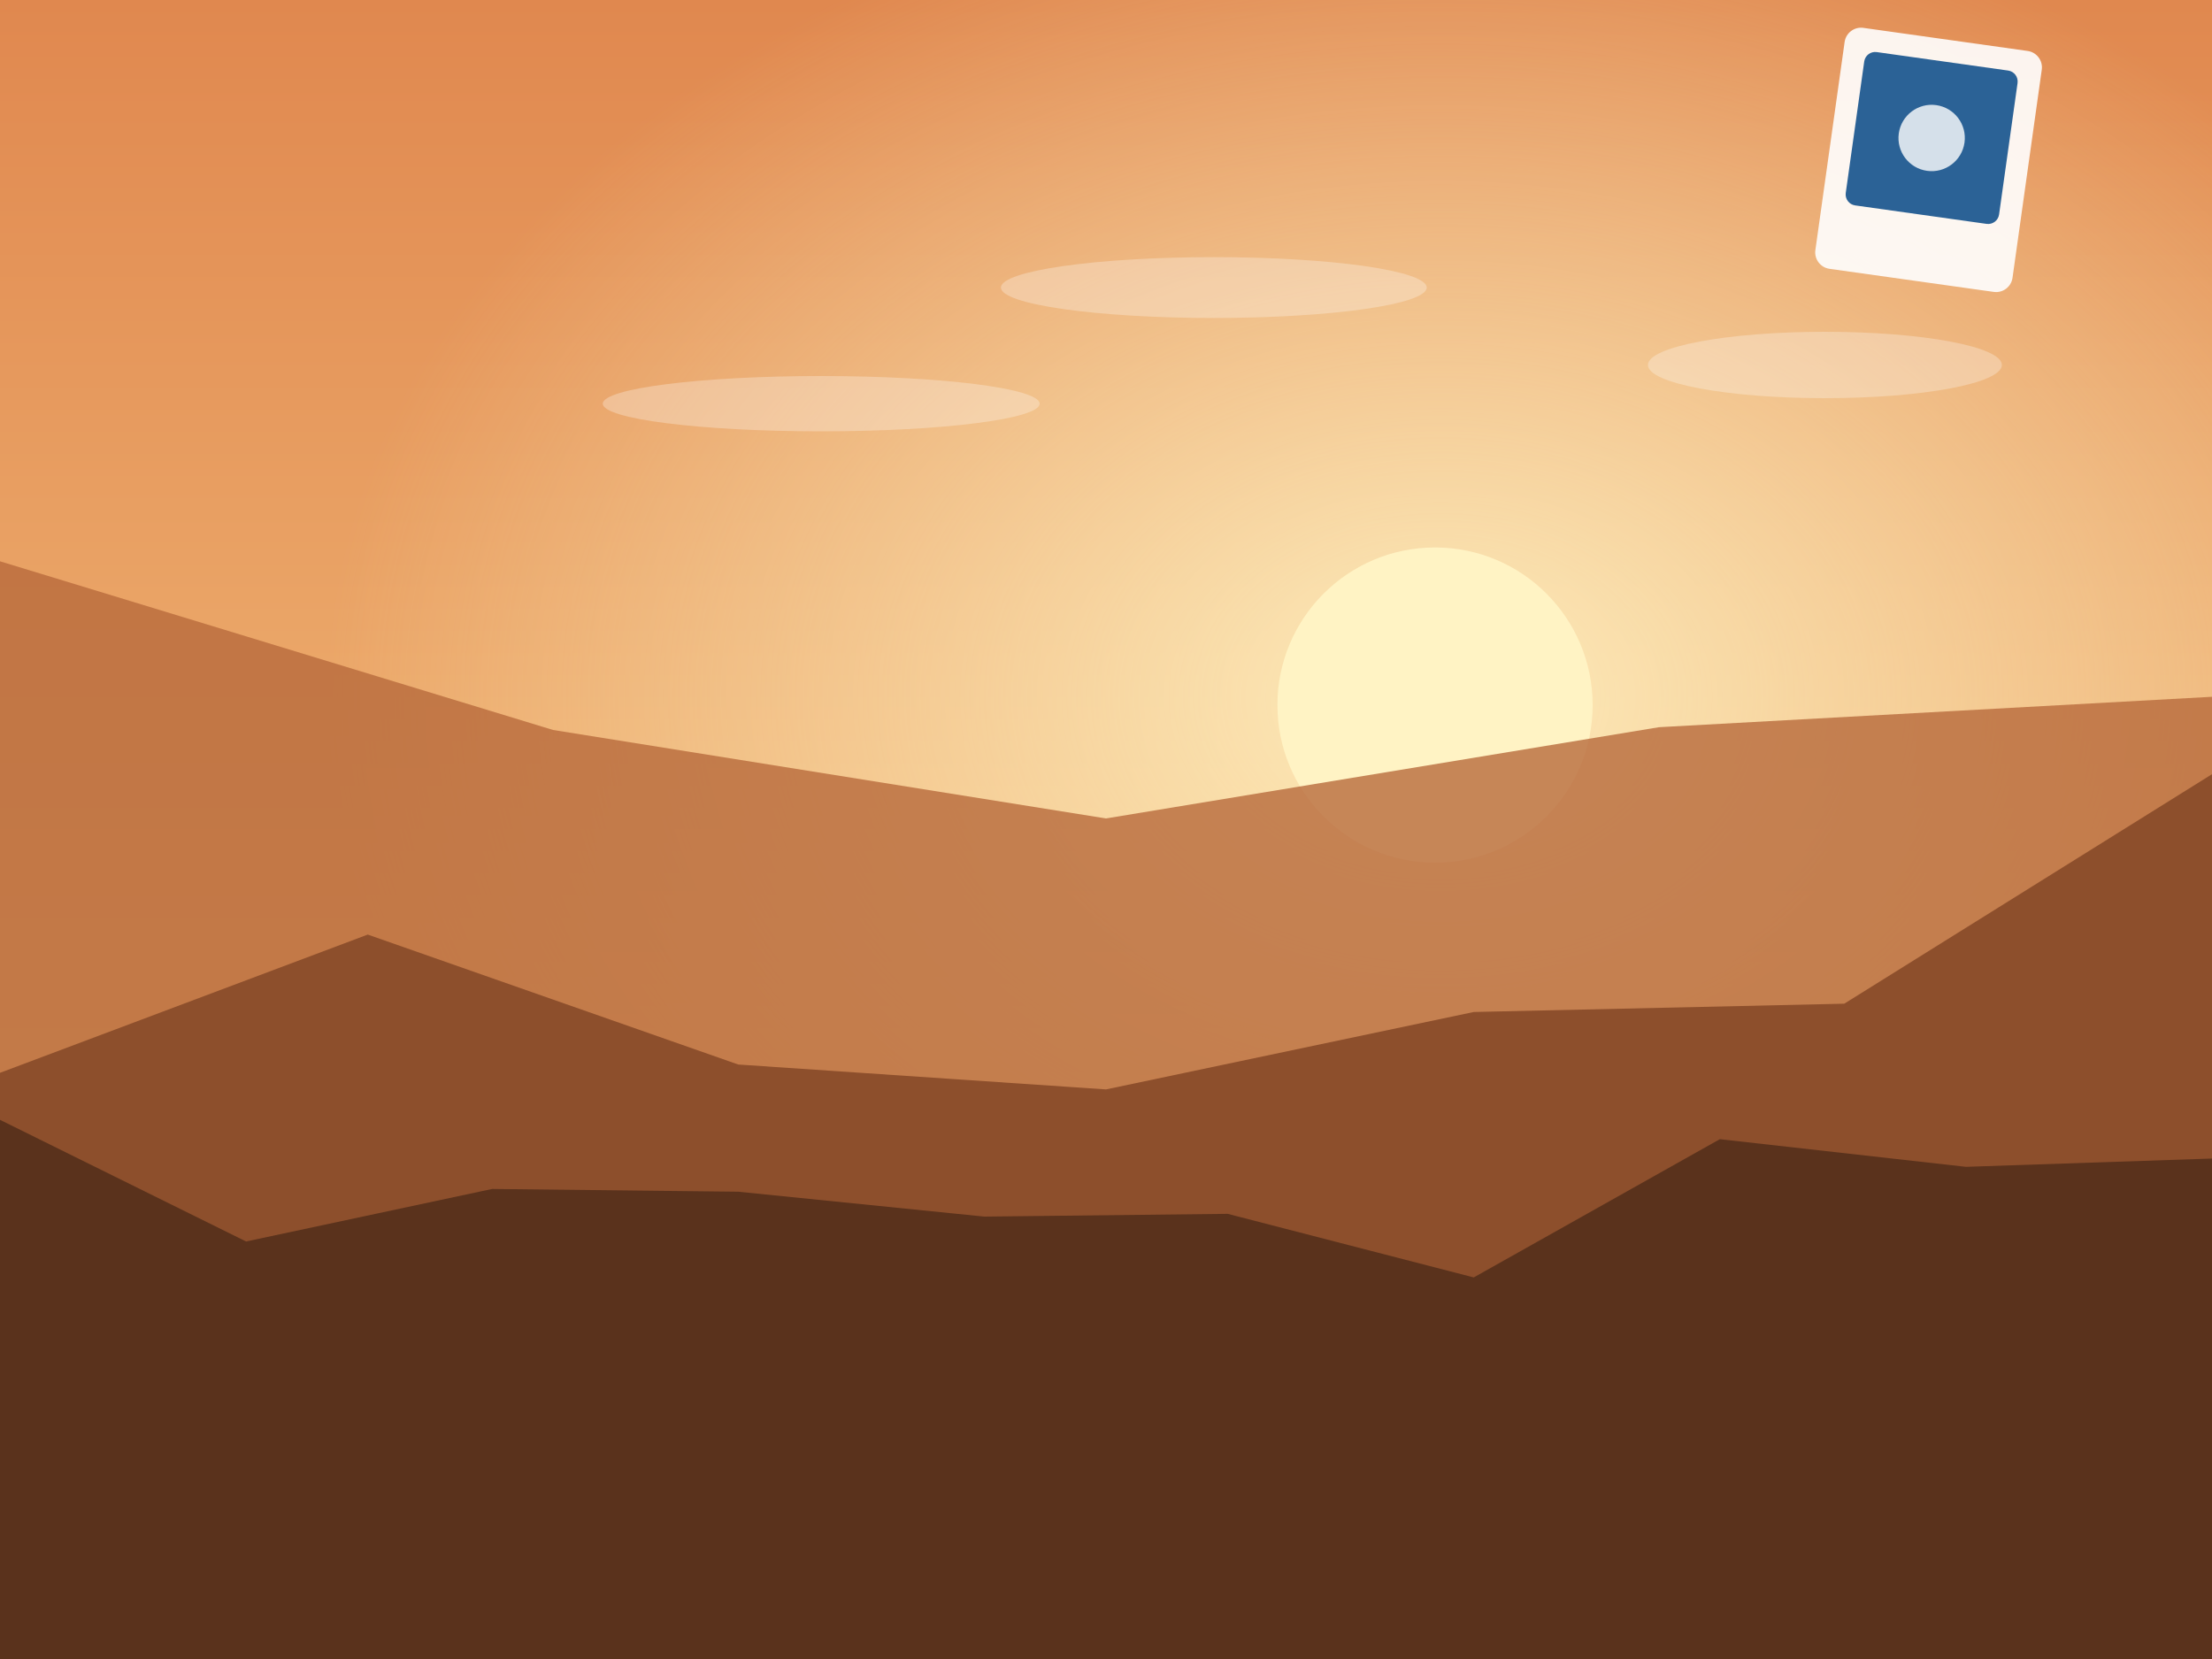
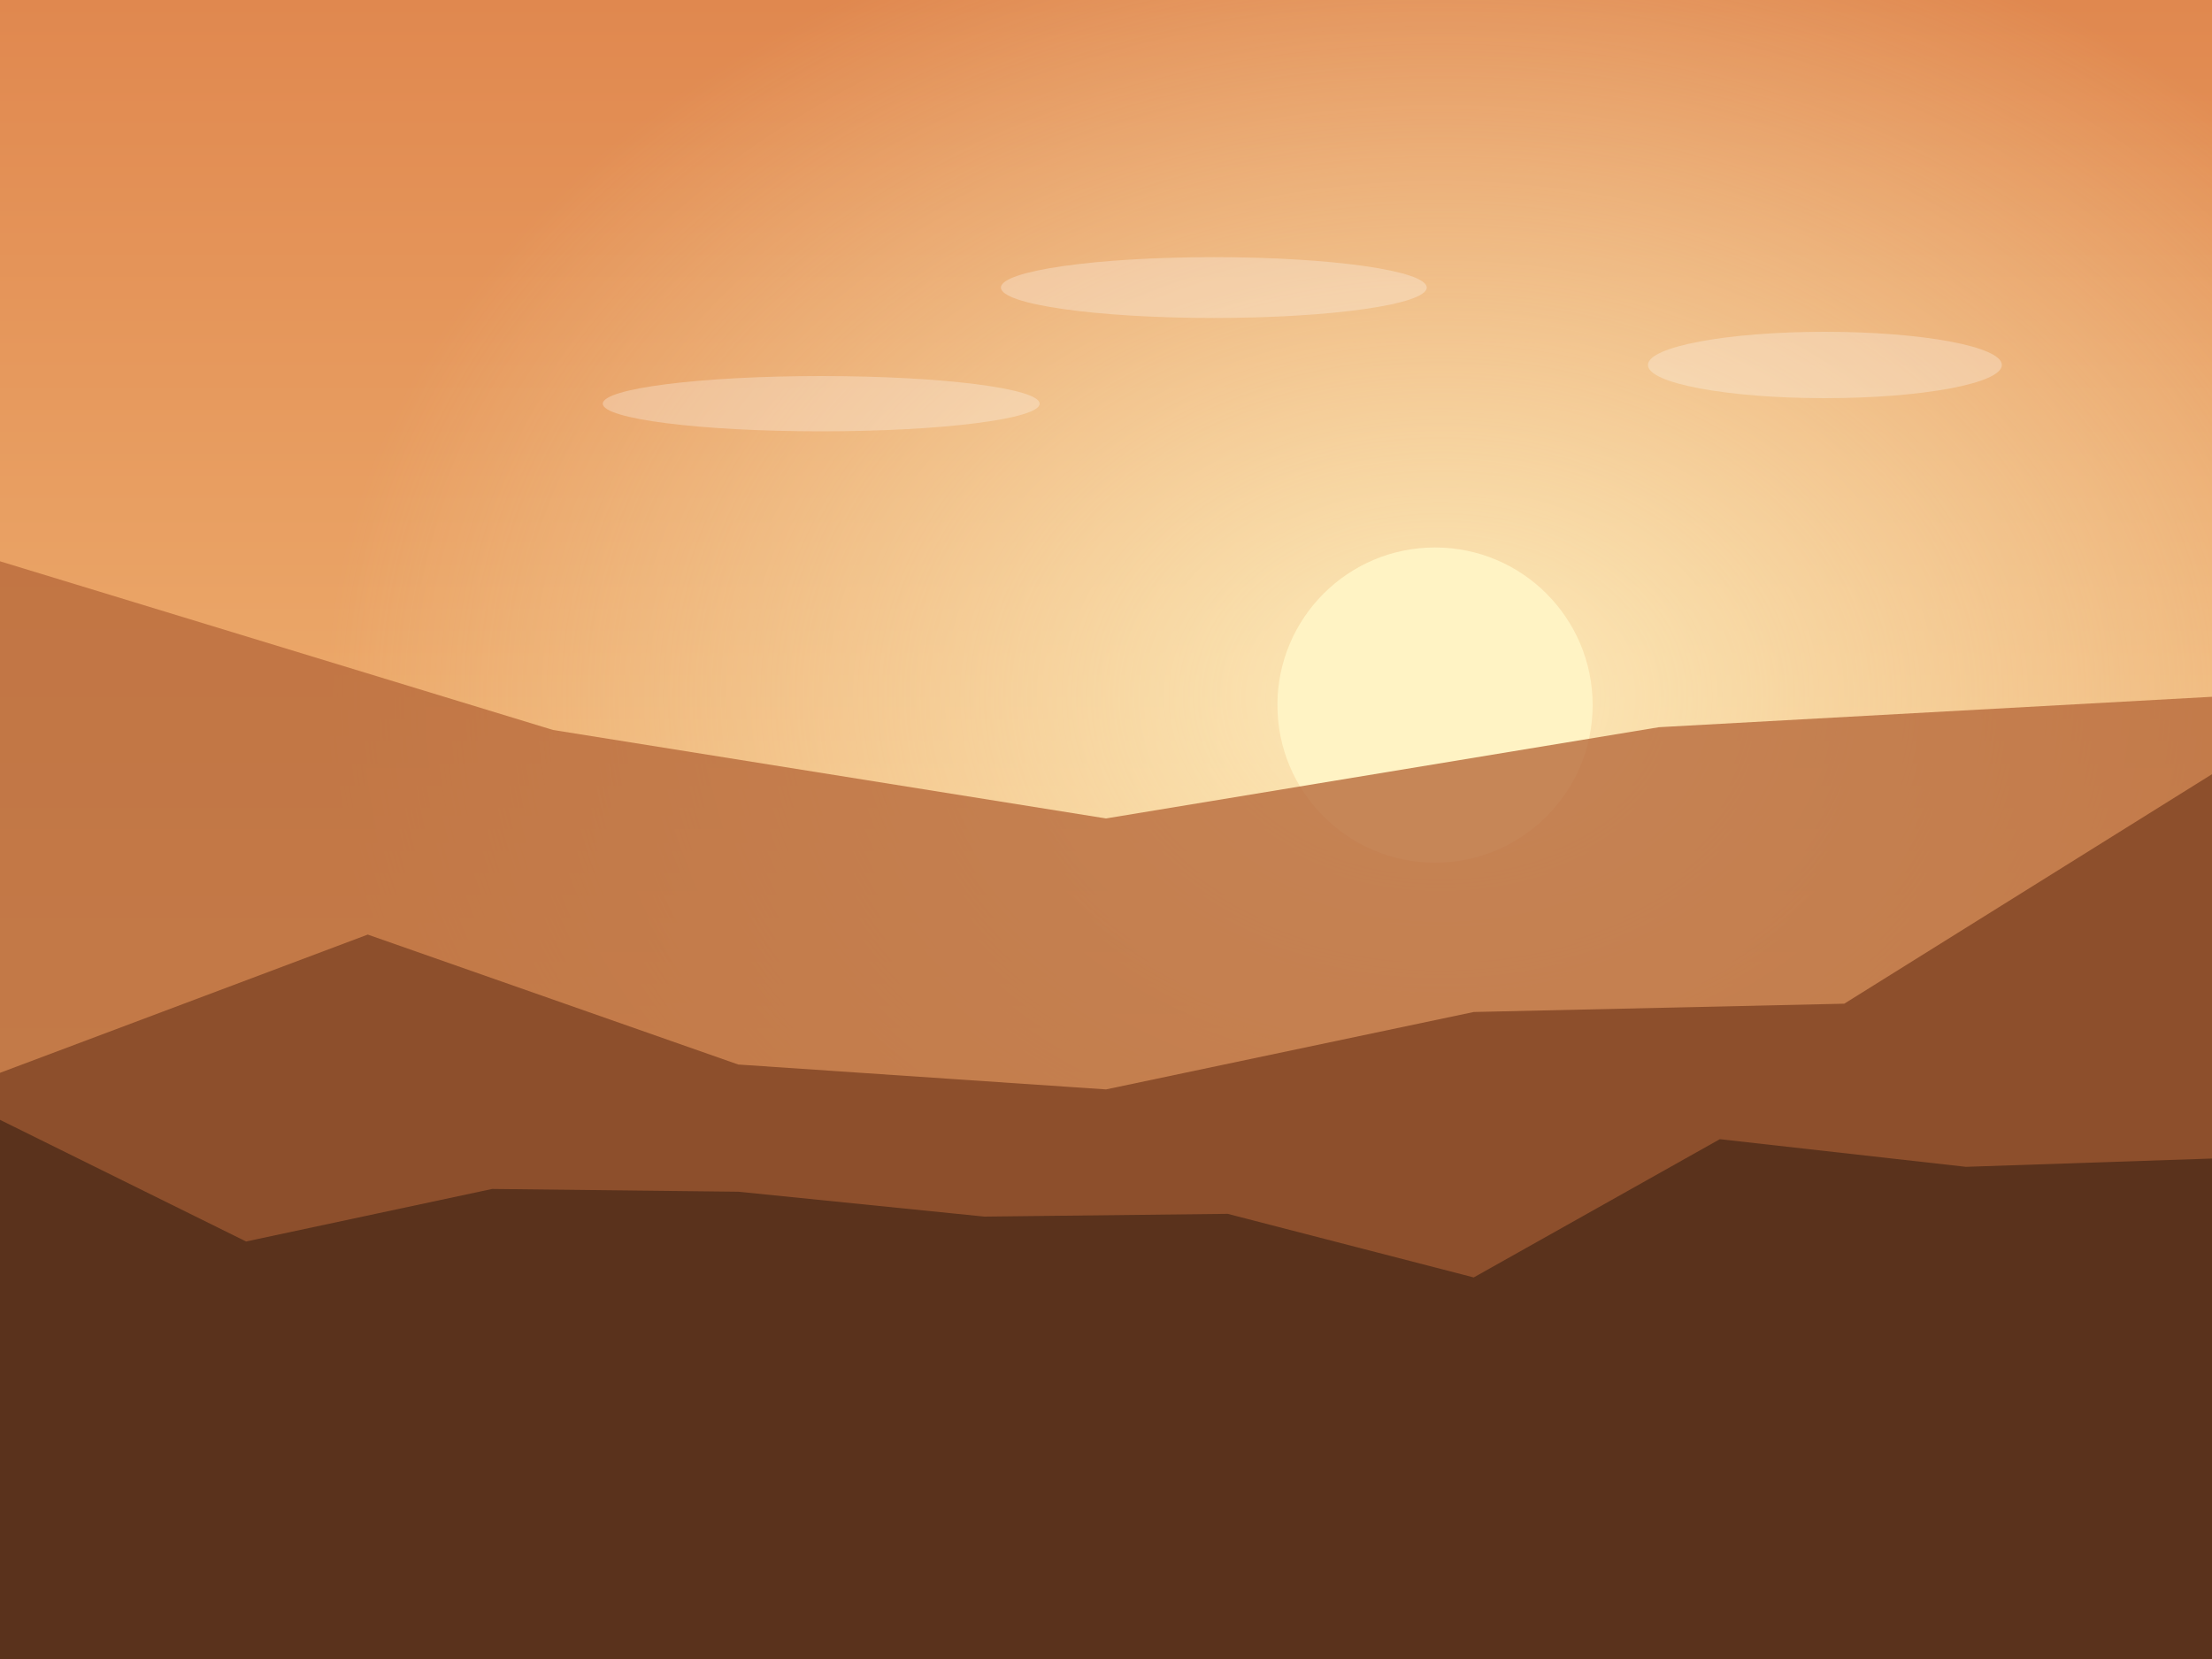
<svg xmlns="http://www.w3.org/2000/svg" viewBox="0 0 800 600" preserveAspectRatio="xMidYMid slice" role="img" aria-label="bangkok postcard illustration">
  <defs>
    <linearGradient id="s" x1="0" y1="0" x2="0" y2="1">
      <stop offset="0" stop-color="#e0884f" />
      <stop offset="1" stop-color="#fbd38d" />
    </linearGradient>
    <radialGradient id="g" cx="0.65" cy="0.42" r="0.5">
      <stop offset="0" stop-color="#fff3c4" stop-opacity="0.9" />
      <stop offset="1" stop-color="#fff3c4" stop-opacity="0" />
    </radialGradient>
  </defs>
  <rect width="800" height="600" fill="url(#s)" />
  <rect width="800" height="600" fill="url(#g)" />
  <circle cx="519" cy="255" r="57" fill="#fff3c4" />
  <ellipse cx="297" cy="146" rx="79" ry="10" fill="#fff" opacity="0.28" />
  <ellipse cx="660" cy="132" rx="64" ry="12" fill="#fff" opacity="0.28" />
  <ellipse cx="439" cy="104" rx="77" ry="11" fill="#fff" opacity="0.28" />
  <path d="M0 600 L0 203 L0 203 L200 264 L400 296 L600 263 L800 252 L800 600 Z" fill="#b86a3c" opacity="0.8" />
  <path d="M0 600 L0 388 L0 388 L133 338 L267 385 L400 394 L533 366 L667 363 L800 280 L800 600 Z" fill="#8d4f2c" />
  <path d="M0 600 L0 405 L0 405 L89 449 L178 430 L267 431 L356 440 L444 439 L533 462 L622 412 L711 422 L800 419 L800 600 Z" fill="#5a321c" />
-   <g transform="translate(700 40) rotate(8)">
-     <rect x="-36" y="-26" width="72" height="88" rx="6" fill="#fff" opacity="0.9" />
-     <rect x="-28" y="-18" width="56" height="56" rx="4" fill="#2b6296" />
-     <circle cx="0" cy="10" r="12" fill="#fff" opacity="0.8" />
-   </g>
</svg>
